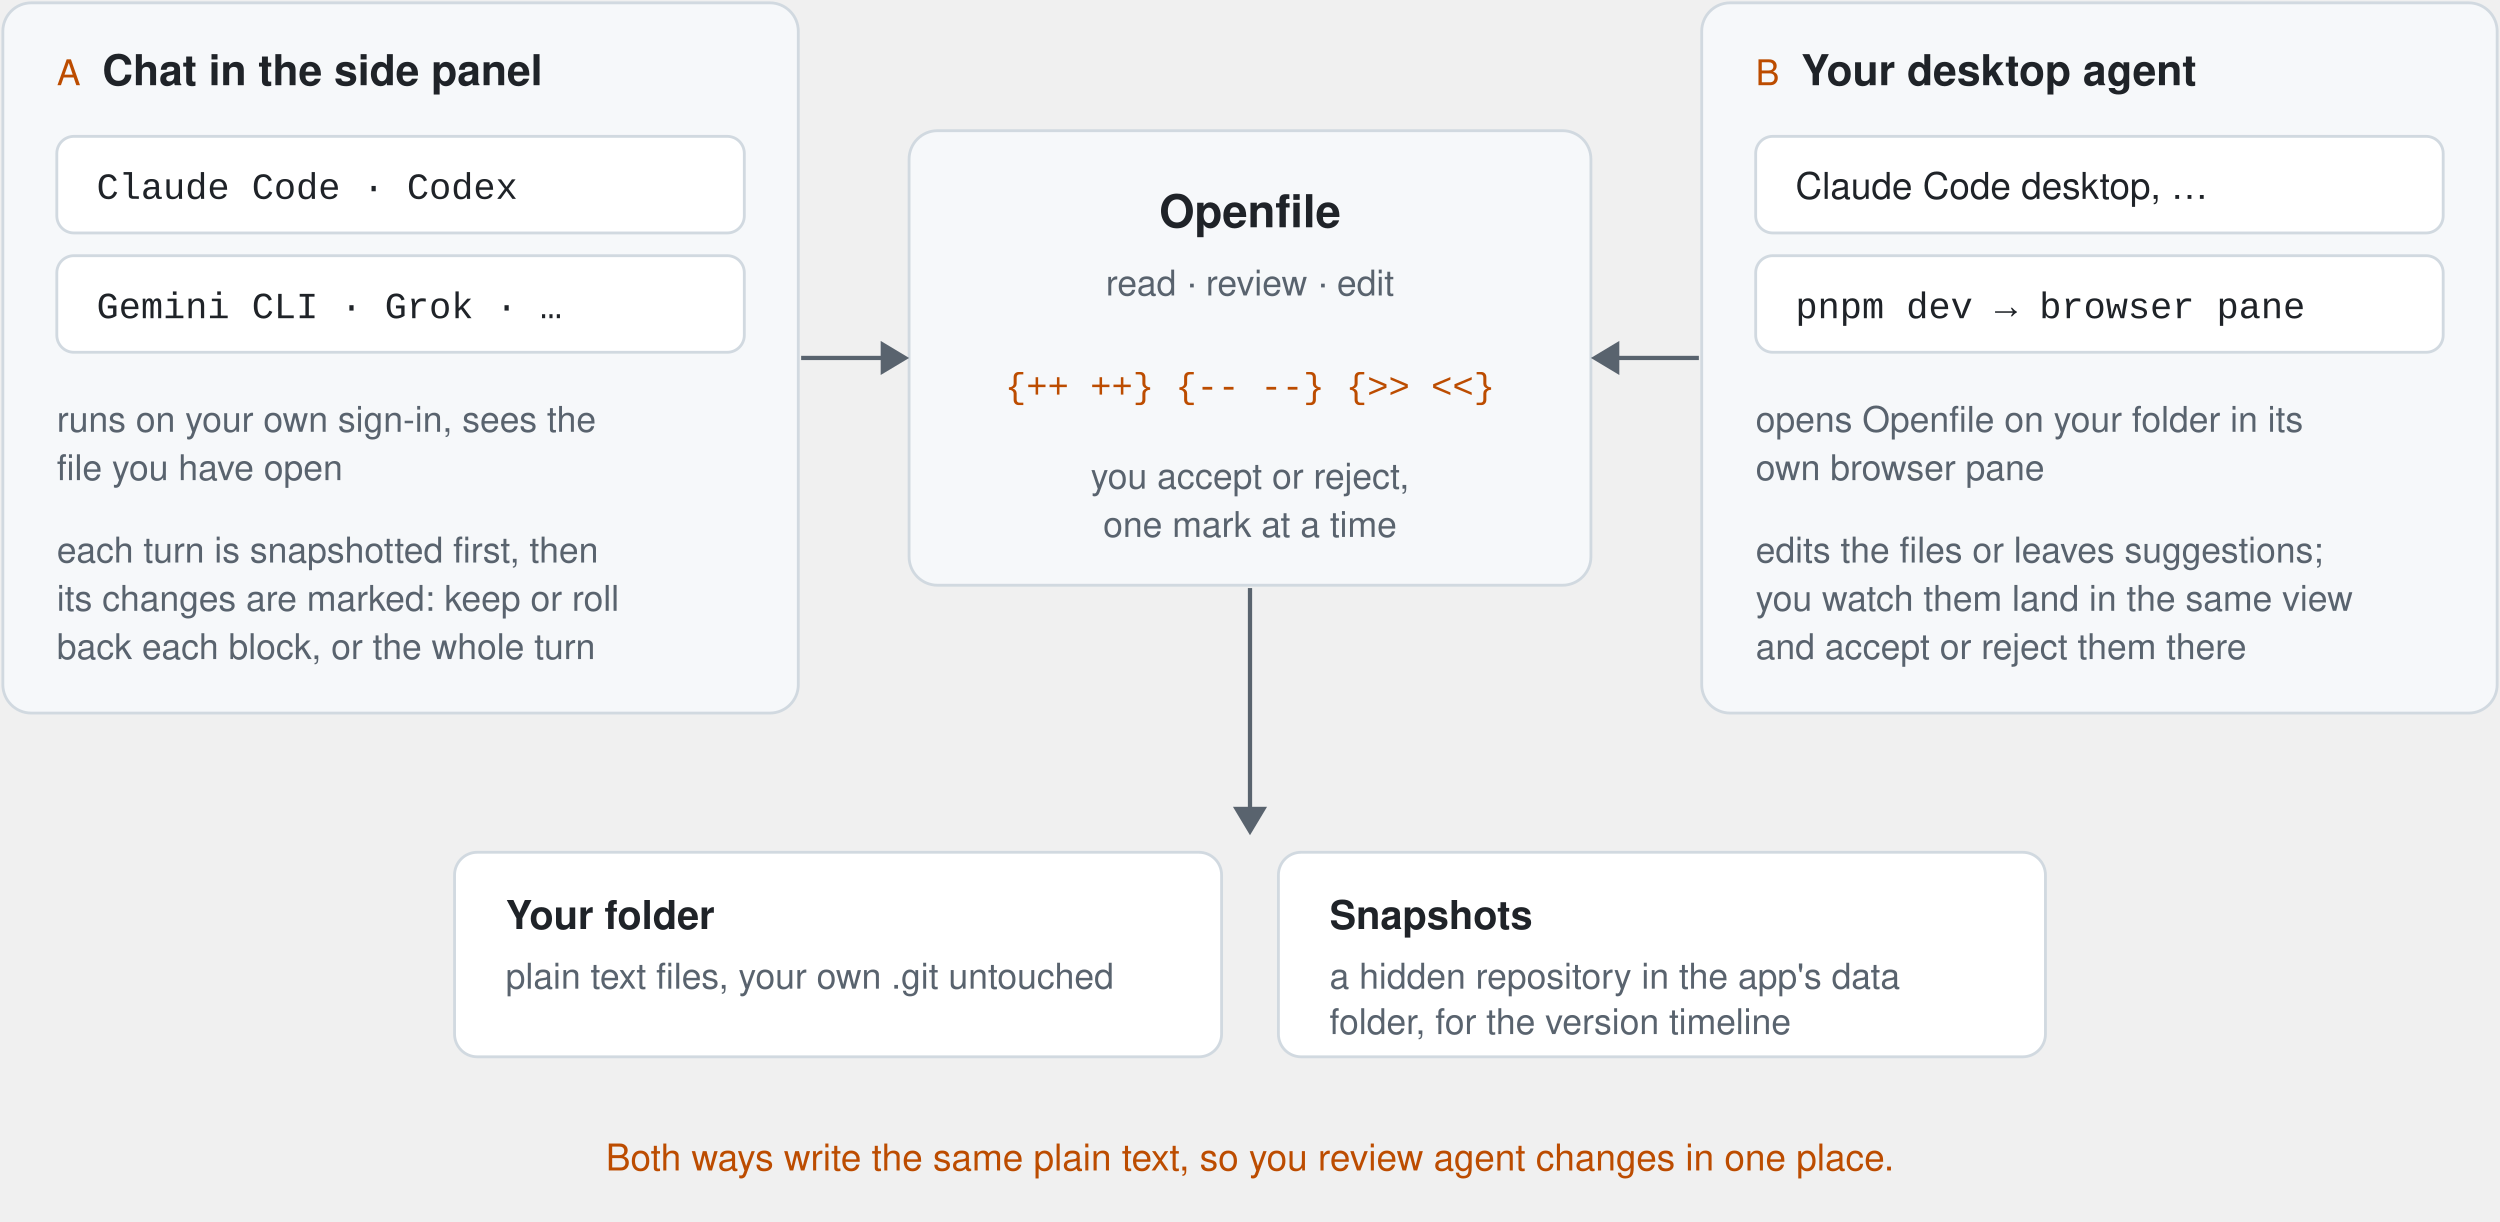
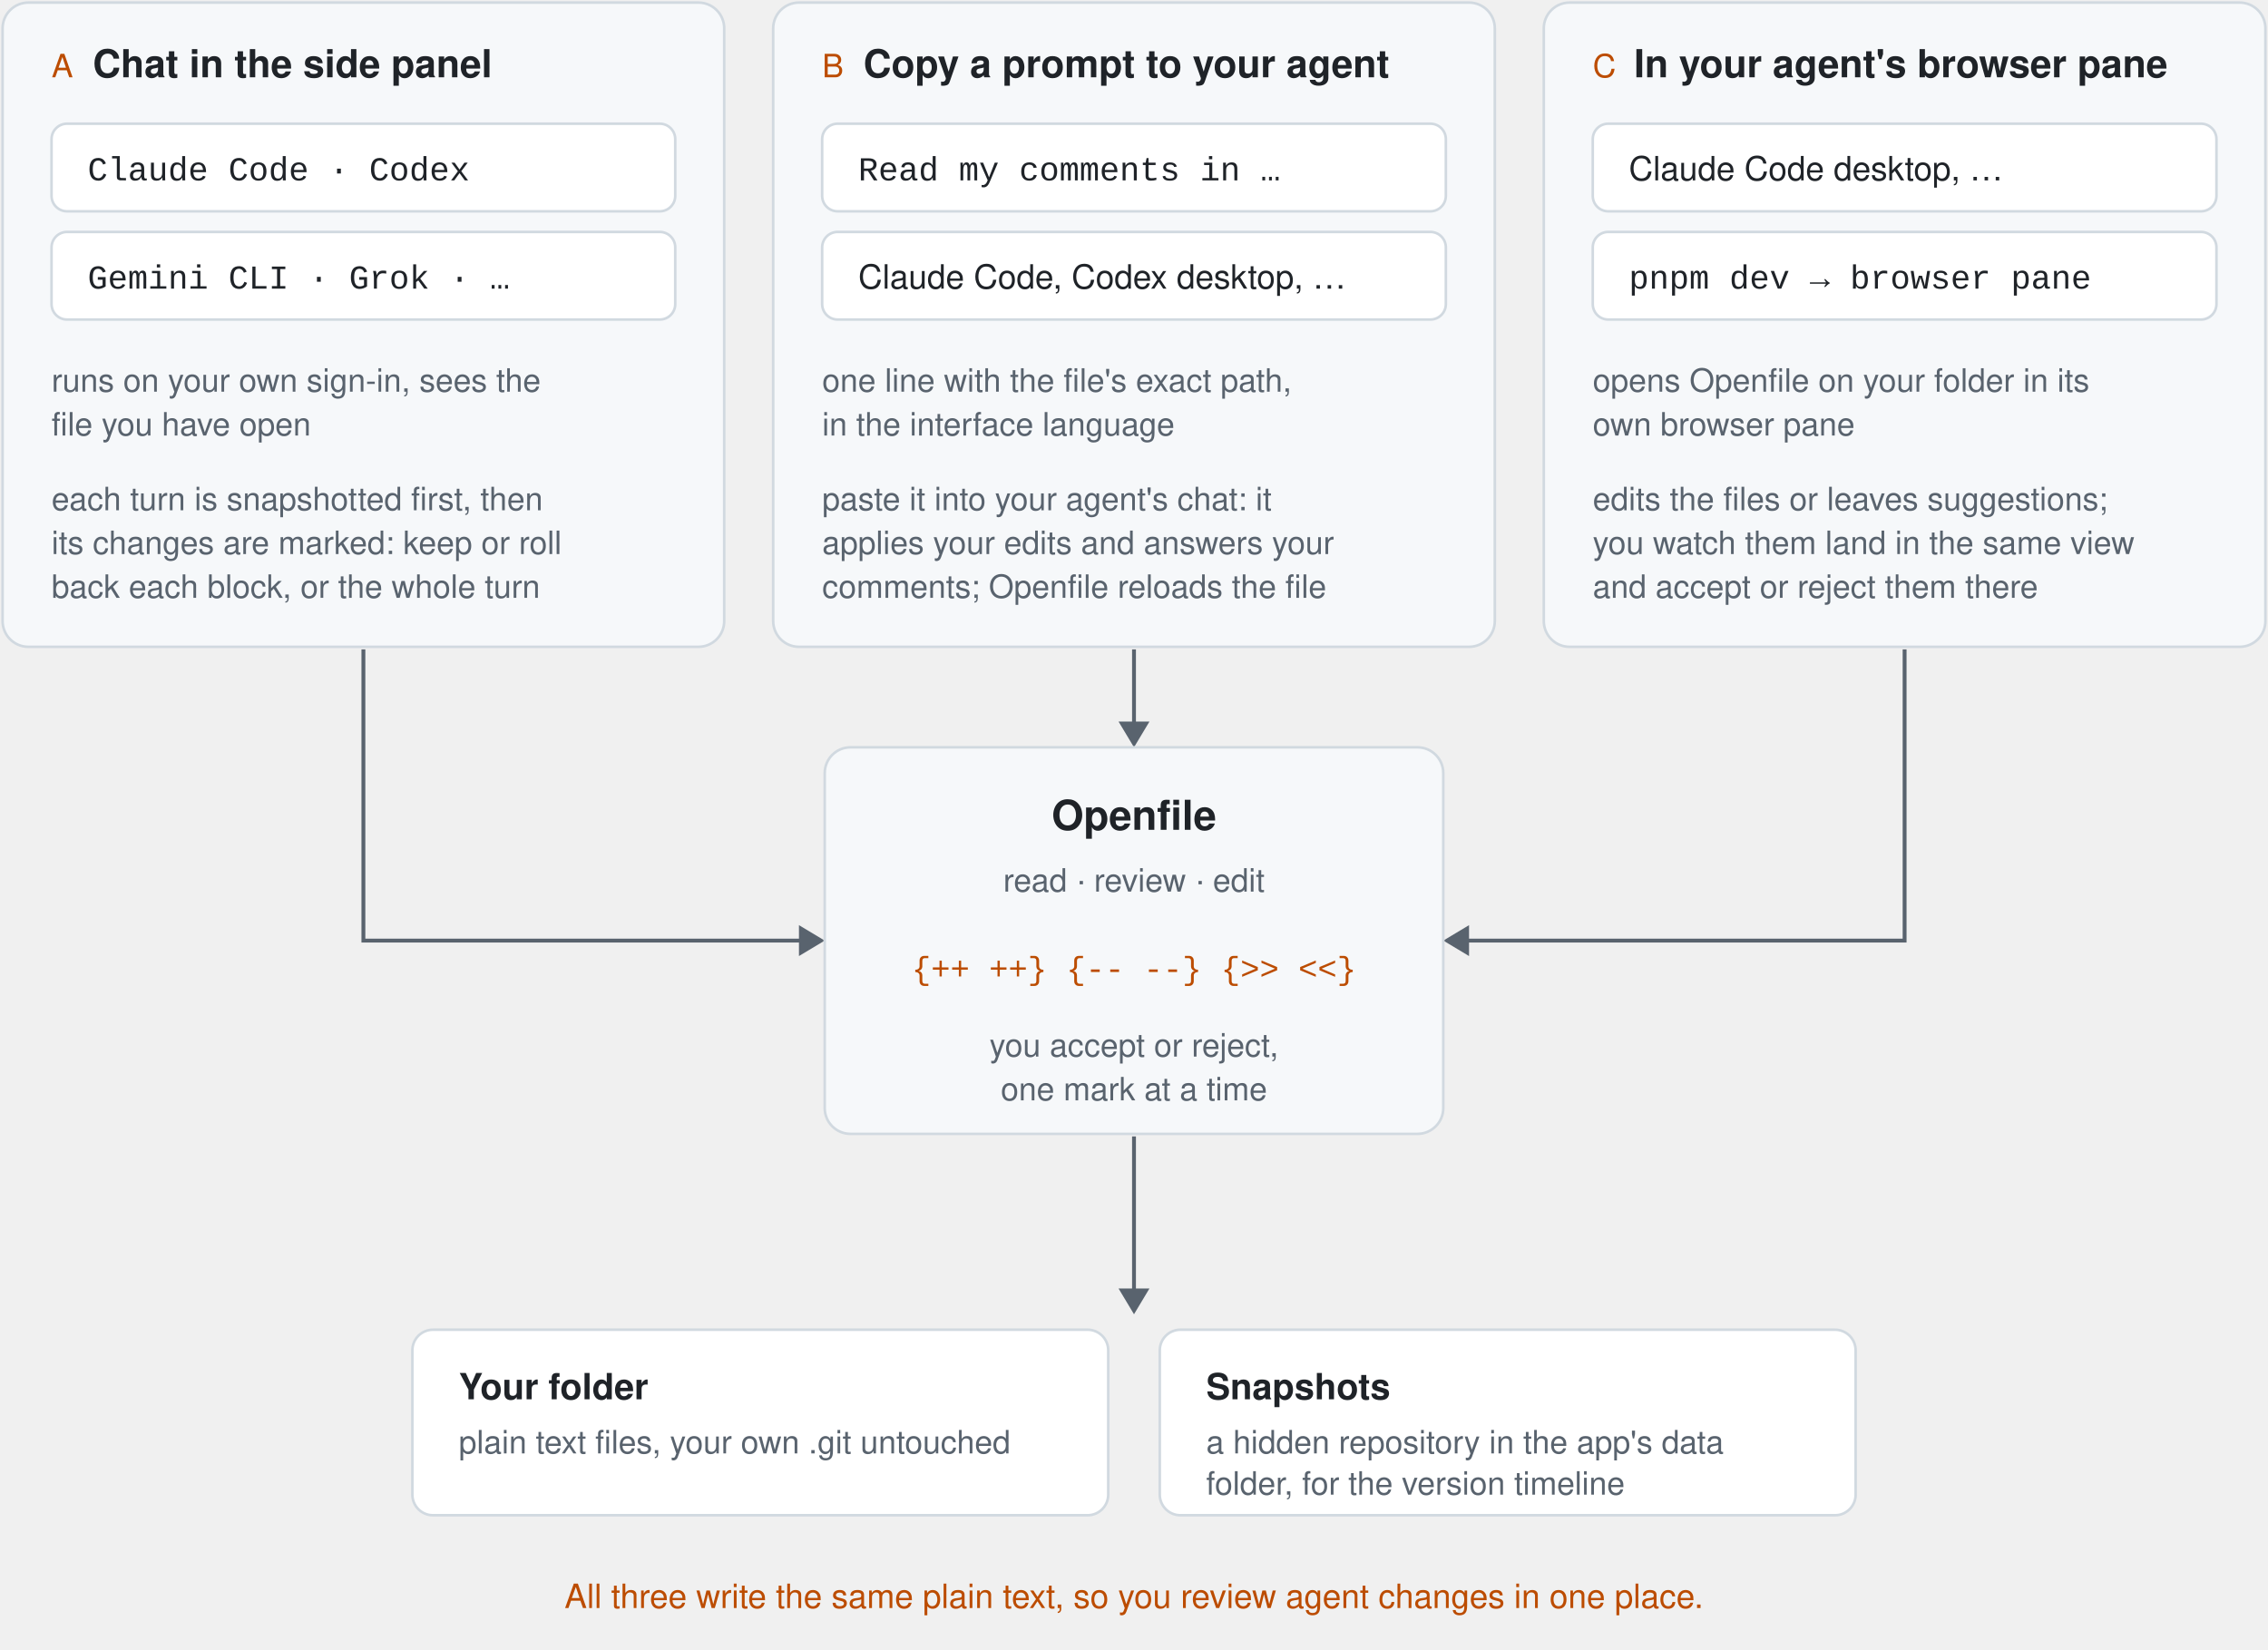
- <svg xmlns="http://www.w3.org/2000/svg" viewBox="0 0 880 430" width="880" height="430" role="img" aria-label="Two ways to change a document with an agent: chat with Claude Code, Codex, Gemini CLI or Grok in Openfile's side panel, where each turn's changes are marked to keep or roll back; or let your desktop agent open Openfile in its own browser pane and edit while you watch. Both write plain text to the same files, and Openfile keeps snapshots outside your .git">
+ <svg xmlns="http://www.w3.org/2000/svg" viewBox="0 0 880 640" width="880" height="640" role="img" aria-label="Three ways to change a document with an agent: chat with Claude Code, Codex, Gemini CLI or Grok in Openfile's side panel, where each turn's changes are marked to keep or roll back; copy a one-line prompt with the file's exact path and paste it into your agent's chat, such as the Claude Code or Codex desktop app; or let your desktop agent open Openfile in its own browser pane and edit while you watch. All three write plain text to the same files, and Openfile keeps snapshots outside your .git">
  <style>
    .panel { fill: #f6f8fa; stroke: #d1d9e0; } .chip { fill: #ffffff; stroke: #d1d9e0; }
    .ink { fill: #1f2328; } .muted { fill: #59636e; } .accent { fill: #bc4c00; }
    .line { stroke: #59636e; fill: none; } .arrowhead { fill: #59636e; }
    .sans { font-family: -apple-system, "Segoe UI", Helvetica, Arial, sans-serif; }
    .mono { font-family: ui-monospace, SFMono-Regular, Consolas, "Liberation Mono", monospace; }
    @media (prefers-color-scheme: dark) {
      .panel { fill: #161b22; stroke: #3d444d; } .chip { fill: #0d1117; stroke: #3d444d; }
      .ink { fill: #e6edf3; } .muted { fill: #9198a1; } .accent { fill: #f0883e; }
      .line { stroke: #9198a1; } .arrowhead { fill: #9198a1; }
    }
  </style>
  <rect class="panel" x="1" y="1" width="280" height="250" rx="10" />
  <text class="accent sans" x="20" y="30" font-size="12.5">A</text>
  <text class="ink sans" x="36" y="30" font-size="15" font-weight="600">Chat in the side panel</text>
  <g class="sans">
    <rect class="chip" x="20" y="48" width="242" height="34" rx="6" />
    <text class="ink mono" x="34" y="70" font-size="13">Claude Code · Codex</text>
    <rect class="chip" x="20" y="90" width="242" height="34" rx="6" />
    <text class="ink mono" x="34" y="112" font-size="13">Gemini CLI · Grok · …</text>
    <text class="muted" x="20" y="152" font-size="12.5">runs on your own sign-in, sees the</text>
    <text class="muted" x="20" y="169" font-size="12.5">file you have open</text>
    <text class="muted" x="20" y="198" font-size="12.5">each turn is snapshotted first, then</text>
    <text class="muted" x="20" y="215" font-size="12.5">its changes are marked: keep or roll</text>
    <text class="muted" x="20" y="232" font-size="12.5">back each block, or the whole turn</text>
  </g>
+   <rect class="panel" x="300" y="1" width="280" height="250" rx="10" />
+   <text class="accent sans" x="319" y="30" font-size="12.5">B</text>
+   <text class="ink sans" x="335" y="30" font-size="15" font-weight="600">Copy a prompt to your agent</text>
+   <g class="sans">
+     <rect class="chip" x="319" y="48" width="242" height="34" rx="6" />
+     <text class="ink mono" x="333" y="70" font-size="13">Read my comments in …</text>
+     <rect class="chip" x="319" y="90" width="242" height="34" rx="6" />
+     <text class="ink" x="333" y="112" font-size="13">Claude Code, Codex desktop, …</text>
+     <text class="muted" x="319" y="152" font-size="12.5">one line with the file's exact path,</text>
+     <text class="muted" x="319" y="169" font-size="12.5">in the interface language</text>
+     <text class="muted" x="319" y="198" font-size="12.5">paste it into your agent's chat: it</text>
+     <text class="muted" x="319" y="215" font-size="12.5">applies your edits and answers your</text>
+     <text class="muted" x="319" y="232" font-size="12.5">comments; Openfile reloads the file</text>
+   </g>
  <rect class="panel" x="599" y="1" width="280" height="250" rx="10" />
-   <text class="accent sans" x="618" y="30" font-size="12.5">B</text>
-   <text class="ink sans" x="634" y="30" font-size="15" font-weight="600">Your desktop agent</text>
+   <text class="accent sans" x="618" y="30" font-size="12.5">C</text>
+   <text class="ink sans" x="634" y="30" font-size="15" font-weight="600">In your agent's browser pane</text>
  <g class="sans">
    <rect class="chip" x="618" y="48" width="242" height="34" rx="6" />
    <text class="ink" x="632" y="70" font-size="13">Claude Code desktop, …</text>
    <rect class="chip" x="618" y="90" width="242" height="34" rx="6" />
    <text class="ink mono" x="632" y="112" font-size="13">pnpm dev → browser pane</text>
    <text class="muted" x="618" y="152" font-size="12.5">opens Openfile on your folder in its</text>
    <text class="muted" x="618" y="169" font-size="12.5">own browser pane</text>
    <text class="muted" x="618" y="198" font-size="12.5">edits the files or leaves suggestions;</text>
    <text class="muted" x="618" y="215" font-size="12.5">you watch them land in the same view</text>
    <text class="muted" x="618" y="232" font-size="12.5">and accept or reject them there</text>
  </g>
-   <rect class="panel" x="320" y="46" width="240" height="160" rx="10" />
-   <text class="ink sans" x="440" y="80" font-size="16" font-weight="600" text-anchor="middle">Openfile</text>
-   <text class="muted sans" x="440" y="104" font-size="12.5" text-anchor="middle">read · review · edit</text>
+   <path class="line" d="M 141 252 L 141 365 L 312 365" stroke-width="1.5" />
+   <path class="arrowhead" d="M 320 365 L 310 359 L 310 371 Z" />
+   <path class="line" d="M 440 252 L 440 282" stroke-width="1.5" />
+   <path class="arrowhead" d="M 440 290 L 434 280 L 446 280 Z" />
+   <path class="line" d="M 739 252 L 739 365 L 568 365" stroke-width="1.5" />
+   <path class="arrowhead" d="M 560 365 L 570 359 L 570 371 Z" />
+   <rect class="panel" x="320" y="290" width="240" height="150" rx="10" />
+   <text class="ink sans" x="440" y="322" font-size="16" font-weight="600" text-anchor="middle">Openfile</text>
+   <text class="muted sans" x="440" y="346" font-size="12.5" text-anchor="middle">read · review · edit</text>
  <g class="mono" font-size="12.5">
-     <text class="accent" x="440" y="140" text-anchor="middle">{++ ++}  {-- --}  {&gt;&gt; &lt;&lt;}</text>
+     <text class="accent" x="440" y="380" text-anchor="middle">{++ ++}  {-- --}  {&gt;&gt; &lt;&lt;}</text>
  </g>
-   <text class="muted sans" x="440" y="172" font-size="12.5" text-anchor="middle">you accept or reject,</text>
-   <text class="muted sans" x="440" y="189" font-size="12.5" text-anchor="middle">one mark at a time</text>
-   <path class="line" d="M 282 126 L 312 126" stroke-width="1.5" />
-   <path class="arrowhead" d="M 320 126 L 310 120 L 310 132 Z" />
-   <path class="line" d="M 598 126 L 568 126" stroke-width="1.5" />
-   <path class="arrowhead" d="M 560 126 L 570 120 L 570 132 Z" />
-   <path class="line" d="M 440 207 L 440 286" stroke-width="1.5" />
-   <path class="arrowhead" d="M 440 294 L 434 284 L 446 284 Z" />
-   <rect class="chip" x="160" y="300" width="270" height="72" rx="8" />
-   <text class="ink sans" x="178" y="327" font-size="14" font-weight="600">Your folder</text>
-   <text class="muted sans" x="178" y="348" font-size="12.5">plain text files, your own .git untouched</text>
-   <rect class="chip" x="450" y="300" width="270" height="72" rx="8" />
-   <text class="ink sans" x="468" y="327" font-size="14" font-weight="600">Snapshots</text>
-   <text class="muted sans" x="468" y="348" font-size="12.5">a hidden repository in the app's data</text>
-   <text class="muted sans" x="468" y="364" font-size="12.5">folder, for the version timeline</text>
-   <text class="accent sans" x="440" y="412" font-size="13" text-anchor="middle">Both ways write the same plain text, so you review agent changes in one place.</text>
+   <text class="muted sans" x="440" y="410" font-size="12.5" text-anchor="middle">you accept or reject,</text>
+   <text class="muted sans" x="440" y="427" font-size="12.5" text-anchor="middle">one mark at a time</text>
+   <path class="line" d="M 440 441 L 440 502" stroke-width="1.5" />
+   <path class="arrowhead" d="M 440 510 L 434 500 L 446 500 Z" />
+   <rect class="chip" x="160" y="516" width="270" height="72" rx="8" />
+   <text class="ink sans" x="178" y="543" font-size="14" font-weight="600">Your folder</text>
+   <text class="muted sans" x="178" y="564" font-size="12.5">plain text files, your own .git untouched</text>
+   <rect class="chip" x="450" y="516" width="270" height="72" rx="8" />
+   <text class="ink sans" x="468" y="543" font-size="14" font-weight="600">Snapshots</text>
+   <text class="muted sans" x="468" y="564" font-size="12.5">a hidden repository in the app's data</text>
+   <text class="muted sans" x="468" y="580" font-size="12.5">folder, for the version timeline</text>
+   <text class="accent sans" x="440" y="624" font-size="13" text-anchor="middle">All three write the same plain text, so you review agent changes in one place.</text>
</svg>
